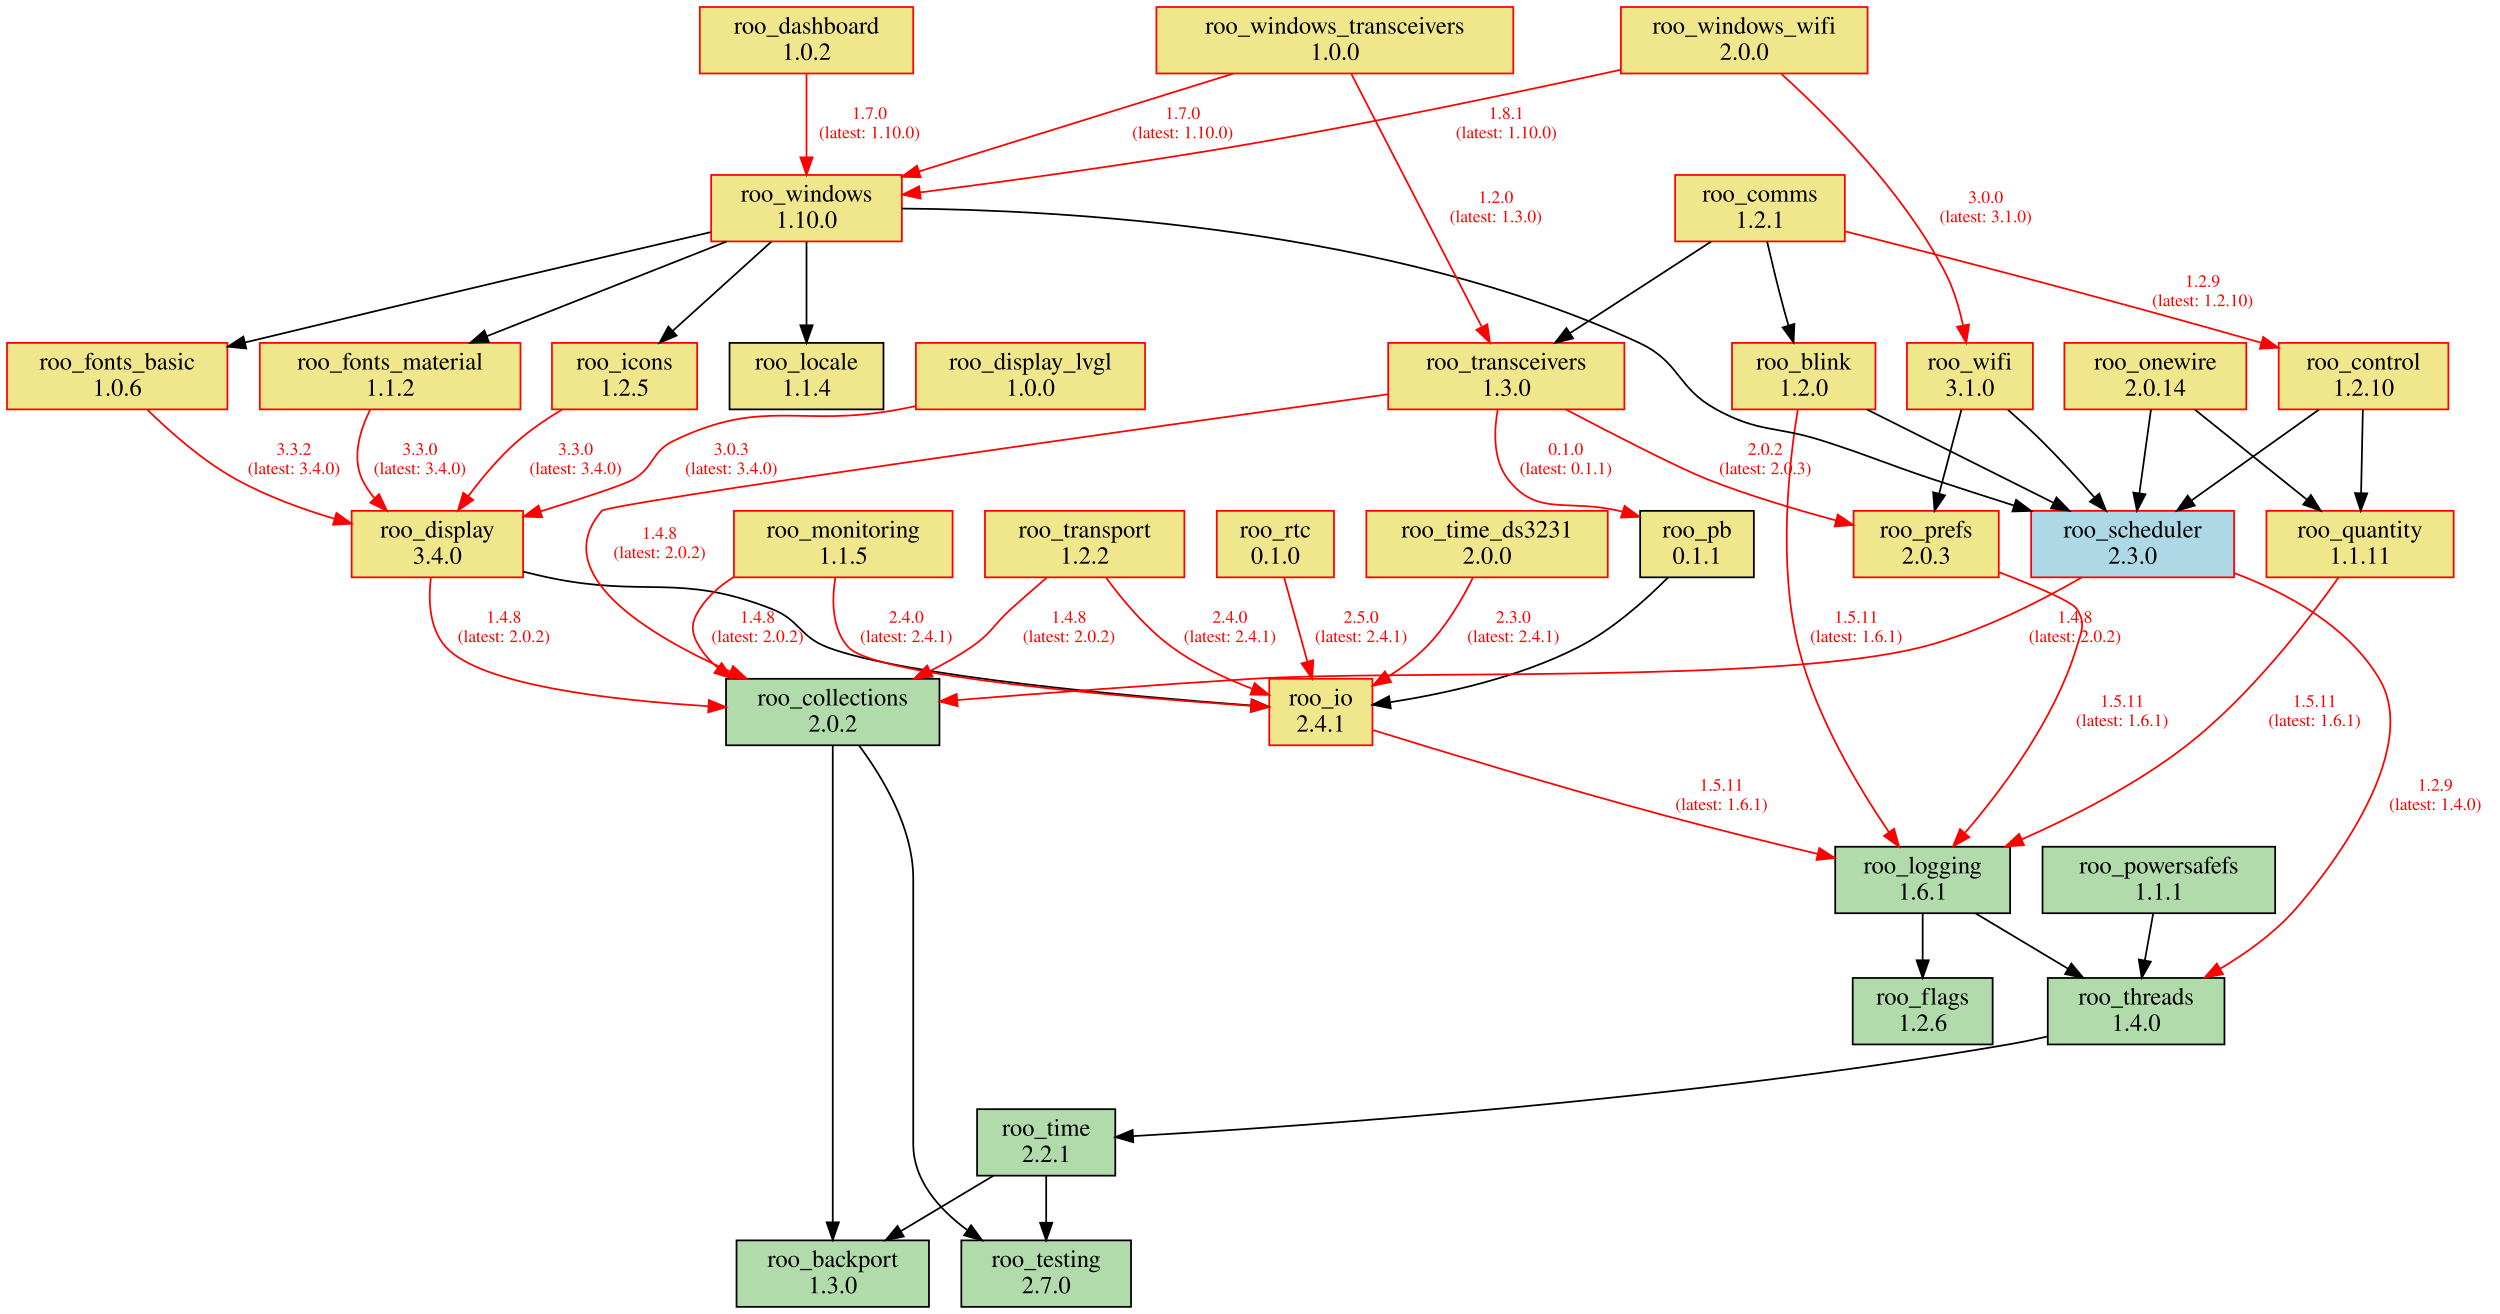
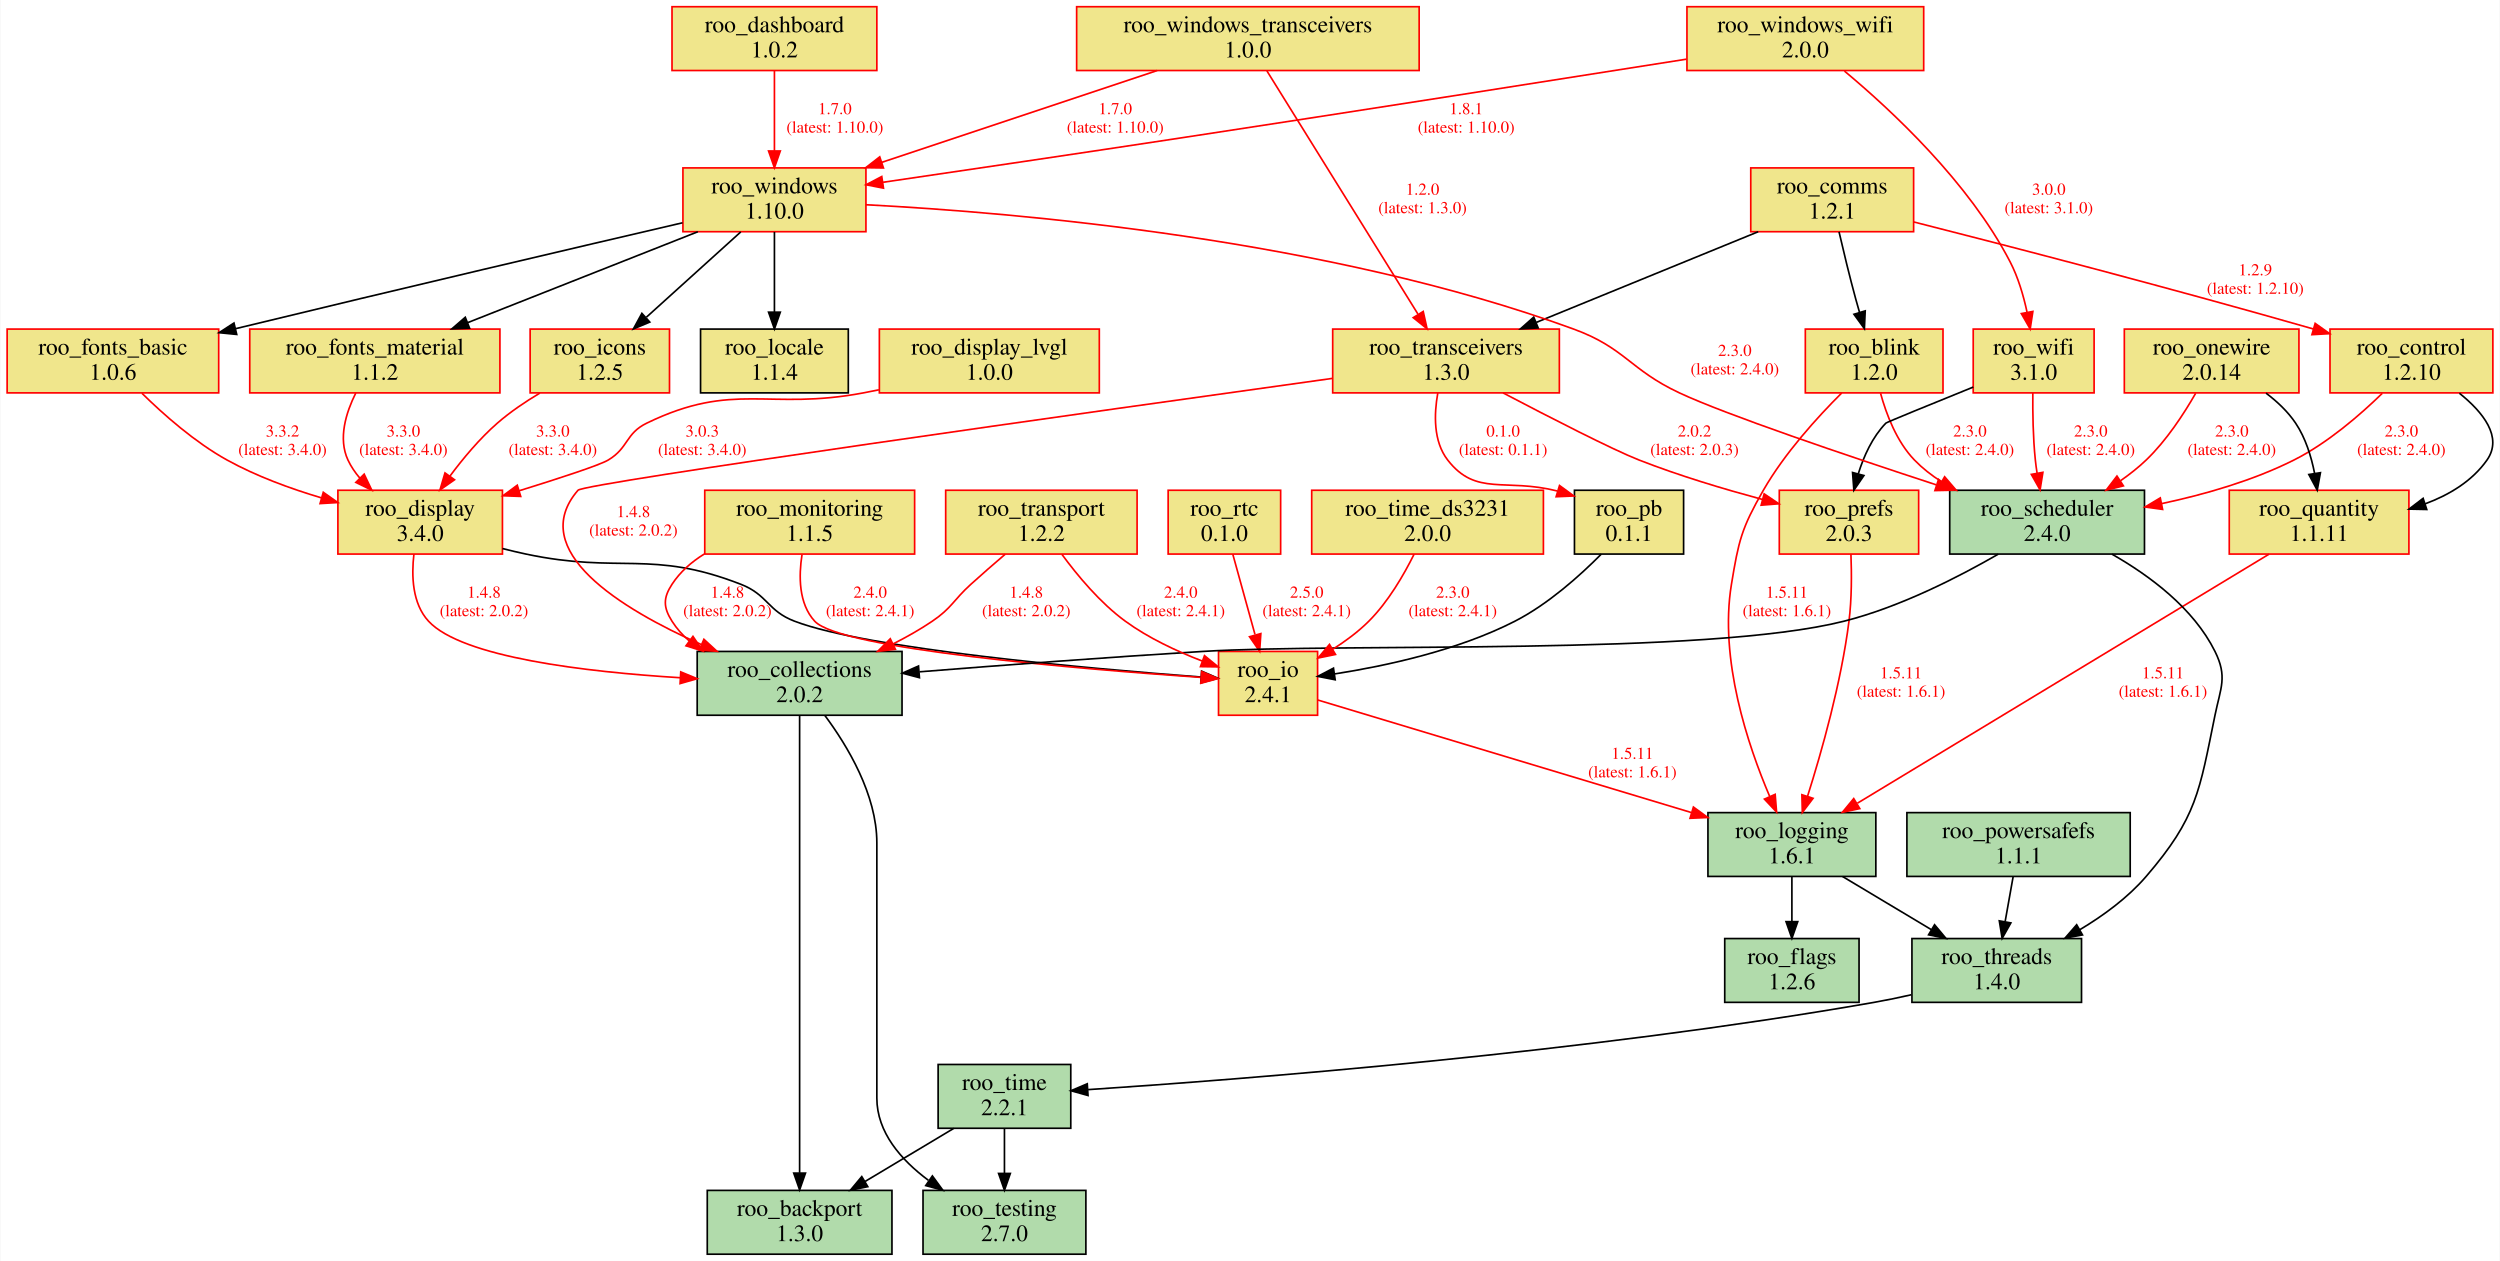
- <svg xmlns="http://www.w3.org/2000/svg" width="1429pt" height="751pt" viewBox="0.00 0.00 1429.00 751.00">
+ <svg xmlns="http://www.w3.org/2000/svg" width="1489pt" height="751pt" viewBox="0.00 0.00 1488.50 751.00">
  <g id="graph0" class="graph" transform="scale(1 1) rotate(0) translate(4 747)">
-     <polygon fill="white" stroke="transparent" points="-4,4 -4,-747 1425,-747 1425,4 -4,4" />
+     <polygon fill="white" stroke="transparent" points="-4,4 -4,-747 1484.5,-747 1484.5,4 -4,4" />
    <g id="node1" class="node">
      <polygon fill="#b1dbab" stroke="black" points="527,-38 417,-38 417,0 527,0 527,-38" />
      <text text-anchor="middle" x="472" y="-22.8" font-family="Times,serif" font-size="14.00">roo_backport</text>
      <text text-anchor="middle" x="472" y="-7.8" font-family="Times,serif" font-size="14.00">1.3.0</text>
    </g>
    <g id="node2" class="node">
-       <polygon fill="khaki" stroke="red" points="1068,-551 986,-551 986,-513 1068,-513 1068,-551" />
-       <text text-anchor="middle" x="1027" y="-535.8" font-family="Times,serif" font-size="14.00">roo_blink</text>
-       <text text-anchor="middle" x="1027" y="-520.8" font-family="Times,serif" font-size="14.00">1.2.0</text>
+       <polygon fill="khaki" stroke="red" points="1153,-551 1071,-551 1071,-513 1153,-513 1153,-551" />
+       <text text-anchor="middle" x="1112" y="-535.8" font-family="Times,serif" font-size="14.00">roo_blink</text>
+       <text text-anchor="middle" x="1112" y="-520.8" font-family="Times,serif" font-size="14.00">1.2.0</text>
    </g>
    <g id="node15" class="node">
-       <polygon fill="#b1dbab" stroke="black" points="1145,-263 1045,-263 1045,-225 1145,-225 1145,-263" />
-       <text text-anchor="middle" x="1095" y="-247.8" font-family="Times,serif" font-size="14.00">roo_logging</text>
-       <text text-anchor="middle" x="1095" y="-232.8" font-family="Times,serif" font-size="14.00">1.6.1</text>
+       <polygon fill="#b1dbab" stroke="black" points="1113,-263 1013,-263 1013,-225 1113,-225 1113,-263" />
+       <text text-anchor="middle" x="1063" y="-247.8" font-family="Times,serif" font-size="14.00">roo_logging</text>
+       <text text-anchor="middle" x="1063" y="-232.8" font-family="Times,serif" font-size="14.00">1.6.1</text>
    </g>
    <g id="edge1" class="edge">
-       <path fill="none" stroke="red" d="M1023.57,-512.63C1018.79,-483.4 1011.98,-424.71 1024,-377 1033.95,-337.5 1058.28,-296.95 1075.68,-271.4" />
-       <polygon fill="red" stroke="red" points="1078.68,-273.23 1081.51,-263.02 1072.93,-269.23 1078.68,-273.23" />
-       <text text-anchor="middle" x="1057" y="-391" font-family="Times,serif" font-size="10.00" fill="red">1.5.11</text>
-       <text text-anchor="middle" x="1057" y="-380" font-family="Times,serif" font-size="10.00" fill="red">(latest: 1.6.1)</text>
+       <path fill="none" stroke="red" d="M1092.65,-512.92C1078.11,-498.44 1058.61,-476.98 1046,-455 1032.92,-432.21 1031.28,-424.93 1027,-399 1019.62,-354.27 1036.74,-303.17 1049.82,-272.53" />
+       <polygon fill="red" stroke="red" points="1053.04,-273.89 1053.89,-263.33 1046.64,-271.06 1053.04,-273.89" />
+       <text text-anchor="middle" x="1060" y="-391" font-family="Times,serif" font-size="10.00" fill="red">1.5.11</text>
+       <text text-anchor="middle" x="1060" y="-380" font-family="Times,serif" font-size="10.00" fill="red">(latest: 1.6.1)</text>
    </g>
    <g id="node23" class="node">
-       <polygon fill="lightblue" stroke="red" points="1273,-455 1157,-455 1157,-417 1273,-417 1273,-455" />
+       <polygon fill="#b1dbab" stroke="black" points="1273,-455 1157,-455 1157,-417 1273,-417 1273,-455" />
      <text text-anchor="middle" x="1215" y="-439.8" font-family="Times,serif" font-size="14.00">roo_scheduler</text>
-       <text text-anchor="middle" x="1215" y="-424.8" font-family="Times,serif" font-size="14.00">2.3.0</text>
+       <text text-anchor="middle" x="1215" y="-424.8" font-family="Times,serif" font-size="14.00">2.4.0</text>
    </g>
    <g id="edge2" class="edge">
-       <path fill="none" stroke="black" d="M1063.25,-512.88C1093.55,-497.73 1136.92,-476.04 1169.54,-459.73" />
-       <polygon fill="black" stroke="black" points="1171.48,-462.67 1178.86,-455.07 1168.35,-456.41 1171.48,-462.67" />
+       <path fill="none" stroke="red" d="M1115.79,-512.83C1119.22,-500.29 1125.4,-483.98 1136,-473 1140.71,-468.12 1146.21,-463.84 1152.07,-460.11" />
+       <polygon fill="red" stroke="red" points="1153.97,-463.05 1160.87,-455.01 1150.46,-456.99 1153.97,-463.05" />
+       <text text-anchor="middle" x="1169" y="-487" font-family="Times,serif" font-size="10.00" fill="red">2.3.0</text>
+       <text text-anchor="middle" x="1169" y="-476" font-family="Times,serif" font-size="10.00" fill="red">(latest: 2.4.0)</text>
    </g>
    <g id="node3" class="node">
      <polygon fill="#b1dbab" stroke="black" points="533,-359 411,-359 411,-321 533,-321 533,-359" />
      <text text-anchor="middle" x="472" y="-343.8" font-family="Times,serif" font-size="14.00">roo_collections</text>
      <text text-anchor="middle" x="472" y="-328.8" font-family="Times,serif" font-size="14.00">2.0.2</text>
    </g>
    <g id="edge4" class="edge">
      <path fill="none" stroke="black" d="M472,-320.98C472,-302.06 472,-271.44 472,-245 472,-245 472,-245 472,-93 472,-78.3 472,-61.93 472,-48.43" />
      <polygon fill="black" stroke="black" points="475.5,-48.3 472,-38.3 468.5,-48.3 475.5,-48.3" />
    </g>
    <g id="node24" class="node">
      <polygon fill="#b1dbab" stroke="black" points="642.5,-38 545.5,-38 545.5,0 642.5,0 642.5,-38" />
      <text text-anchor="middle" x="594" y="-22.8" font-family="Times,serif" font-size="14.00">roo_testing</text>
      <text text-anchor="middle" x="594" y="-7.8" font-family="Times,serif" font-size="14.00">2.7.0</text>
    </g>
    <g id="edge3" class="edge">
      <path fill="none" stroke="black" d="M487.06,-320.84C500.48,-302.78 518,-273.71 518,-245 518,-245 518,-245 518,-93 518,-72.59 532.43,-56.11 548.72,-44" />
      <polygon fill="black" stroke="black" points="551.08,-46.63 557.34,-38.07 547.11,-40.86 551.08,-46.63" />
    </g>
    <g id="node4" class="node">
-       <polygon fill="khaki" stroke="red" points="1050.5,-647 953.5,-647 953.5,-609 1050.5,-609 1050.5,-647" />
-       <text text-anchor="middle" x="1002" y="-631.8" font-family="Times,serif" font-size="14.00">roo_comms</text>
-       <text text-anchor="middle" x="1002" y="-616.8" font-family="Times,serif" font-size="14.00">1.2.1</text>
+       <polygon fill="khaki" stroke="red" points="1135.5,-647 1038.5,-647 1038.5,-609 1135.5,-609 1135.5,-647" />
+       <text text-anchor="middle" x="1087" y="-631.8" font-family="Times,serif" font-size="14.00">roo_comms</text>
+       <text text-anchor="middle" x="1087" y="-616.8" font-family="Times,serif" font-size="14.00">1.2.1</text>
    </g>
    <g id="edge5" class="edge">
-       <path fill="none" stroke="black" d="M1006.08,-608.9C1008.73,-597.43 1012.37,-582.29 1016,-569 1016.72,-566.37 1017.49,-563.65 1018.29,-560.92" />
-       <polygon fill="black" stroke="black" points="1021.67,-561.84 1021.19,-551.25 1014.96,-559.82 1021.67,-561.84" />
+       <path fill="none" stroke="black" d="M1091.08,-608.9C1093.73,-597.43 1097.37,-582.29 1101,-569 1101.72,-566.37 1102.49,-563.65 1103.29,-560.92" />
+       <polygon fill="black" stroke="black" points="1106.67,-561.84 1106.19,-551.25 1099.96,-559.82 1106.67,-561.84" />
    </g>
    <g id="node5" class="node">
-       <polygon fill="khaki" stroke="red" points="1395.5,-551 1298.5,-551 1298.5,-513 1395.5,-513 1395.5,-551" />
-       <text text-anchor="middle" x="1347" y="-535.8" font-family="Times,serif" font-size="14.00">roo_control</text>
-       <text text-anchor="middle" x="1347" y="-520.8" font-family="Times,serif" font-size="14.00">1.2.10</text>
+       <polygon fill="khaki" stroke="red" points="1480.5,-551 1383.5,-551 1383.5,-513 1480.5,-513 1480.5,-551" />
+       <text text-anchor="middle" x="1432" y="-535.8" font-family="Times,serif" font-size="14.00">roo_control</text>
+       <text text-anchor="middle" x="1432" y="-520.8" font-family="Times,serif" font-size="14.00">1.2.10</text>
    </g>
    <g id="edge6" class="edge">
-       <path fill="none" stroke="red" d="M1050.67,-614.78C1105.88,-600.76 1198.83,-576.72 1288.52,-551.08" />
-       <polygon fill="red" stroke="red" points="1289.66,-554.4 1298.31,-548.27 1287.73,-547.67 1289.66,-554.4" />
-       <text text-anchor="middle" x="1255" y="-583" font-family="Times,serif" font-size="10.00" fill="red">1.2.9</text>
-       <text text-anchor="middle" x="1255" y="-572" font-family="Times,serif" font-size="10.00" fill="red">(latest: 1.2.10)</text>
+       <path fill="none" stroke="red" d="M1135.67,-614.78C1190.88,-600.76 1283.83,-576.72 1373.52,-551.08" />
+       <polygon fill="red" stroke="red" points="1374.66,-554.4 1383.31,-548.27 1372.73,-547.67 1374.66,-554.4" />
+       <text text-anchor="middle" x="1339" y="-583" font-family="Times,serif" font-size="10.00" fill="red">1.2.9</text>
+       <text text-anchor="middle" x="1339" y="-572" font-family="Times,serif" font-size="10.00" fill="red">(latest: 1.2.10)</text>
    </g>
    <g id="node28" class="node">
      <polygon fill="khaki" stroke="red" points="924.5,-551 789.5,-551 789.5,-513 924.5,-513 924.5,-551" />
      <text text-anchor="middle" x="857" y="-535.8" font-family="Times,serif" font-size="14.00">roo_transceivers</text>
      <text text-anchor="middle" x="857" y="-520.8" font-family="Times,serif" font-size="14.00">1.3.0</text>
    </g>
    <g id="edge7" class="edge">
-       <path fill="none" stroke="black" d="M974.04,-608.88C951.07,-593.99 918.37,-572.78 893.37,-556.57" />
-       <polygon fill="black" stroke="black" points="895.17,-553.57 884.87,-551.07 891.36,-559.45 895.17,-553.57" />
+       <path fill="none" stroke="black" d="M1042.93,-608.99C1005.25,-593.59 950.91,-571.38 910.7,-554.95" />
+       <polygon fill="black" stroke="black" points="911.9,-551.66 901.32,-551.11 909.25,-558.14 911.9,-551.66" />
    </g>
    <g id="node21" class="node">
-       <polygon fill="khaki" stroke="red" points="1398.5,-455 1291.5,-455 1291.5,-417 1398.5,-417 1398.5,-455" />
-       <text text-anchor="middle" x="1345" y="-439.8" font-family="Times,serif" font-size="14.00">roo_quantity</text>
-       <text text-anchor="middle" x="1345" y="-424.8" font-family="Times,serif" font-size="14.00">1.1.11</text>
+       <polygon fill="khaki" stroke="red" points="1430.5,-455 1323.5,-455 1323.5,-417 1430.5,-417 1430.5,-455" />
+       <text text-anchor="middle" x="1377" y="-439.8" font-family="Times,serif" font-size="14.00">roo_quantity</text>
+       <text text-anchor="middle" x="1377" y="-424.8" font-family="Times,serif" font-size="14.00">1.1.11</text>
    </g>
    <g id="edge8" class="edge">
-       <path fill="none" stroke="black" d="M1346.61,-512.88C1346.33,-499.35 1345.93,-480.62 1345.6,-465.15" />
-       <polygon fill="black" stroke="black" points="1349.1,-464.99 1345.38,-455.07 1342.1,-465.14 1349.1,-464.99" />
+       <path fill="none" stroke="black" d="M1460.58,-512.79C1474.59,-501.53 1486.6,-486.66 1477,-473 1468.17,-460.43 1454.5,-452.23 1440.08,-446.88" />
+       <polygon fill="black" stroke="black" points="1441.13,-443.55 1430.54,-443.77 1438.96,-450.2 1441.13,-443.55" />
    </g>
    <g id="edge9" class="edge">
-       <path fill="none" stroke="black" d="M1321.55,-512.88C1300.82,-498.12 1271.39,-477.15 1248.7,-461" />
-       <polygon fill="black" stroke="black" points="1250.55,-458.02 1240.37,-455.07 1246.49,-463.72 1250.55,-458.02" />
+       <path fill="none" stroke="red" d="M1414.63,-512.73C1401.37,-499.81 1382.02,-483.07 1362,-473 1337.65,-460.75 1308.9,-452.52 1283.31,-447.06" />
+       <polygon fill="red" stroke="red" points="1283.8,-443.59 1273.31,-445.03 1282.41,-450.45 1283.8,-443.59" />
+       <text text-anchor="middle" x="1426" y="-487" font-family="Times,serif" font-size="10.00" fill="red">2.3.0</text>
+       <text text-anchor="middle" x="1426" y="-476" font-family="Times,serif" font-size="10.00" fill="red">(latest: 2.4.0)</text>
    </g>
    <g id="node6" class="node">
      <polygon fill="khaki" stroke="red" points="518,-743 396,-743 396,-705 518,-705 518,-743" />
      <text text-anchor="middle" x="457" y="-727.8" font-family="Times,serif" font-size="14.00">roo_dashboard</text>
      <text text-anchor="middle" x="457" y="-712.8" font-family="Times,serif" font-size="14.00">1.0.2</text>
    </g>
    <g id="node31" class="node">
      <polygon fill="khaki" stroke="red" points="511.5,-647 402.5,-647 402.5,-609 511.5,-609 511.5,-647" />
      <text text-anchor="middle" x="457" y="-631.8" font-family="Times,serif" font-size="14.00">roo_windows</text>
      <text text-anchor="middle" x="457" y="-616.8" font-family="Times,serif" font-size="14.00">1.10.0</text>
    </g>
    <g id="edge10" class="edge">
      <path fill="none" stroke="red" d="M457,-704.88C457,-691.35 457,-672.62 457,-657.15" />
      <polygon fill="red" stroke="red" points="460.5,-657.07 457,-647.07 453.5,-657.07 460.5,-657.07" />
      <text text-anchor="middle" x="493" y="-679" font-family="Times,serif" font-size="10.00" fill="red">1.7.0</text>
      <text text-anchor="middle" x="493" y="-668" font-family="Times,serif" font-size="10.00" fill="red">(latest: 1.10.0)</text>
    </g>
    <g id="node7" class="node">
      <polygon fill="khaki" stroke="red" points="295,-455 197,-455 197,-417 295,-417 295,-455" />
      <text text-anchor="middle" x="246" y="-439.8" font-family="Times,serif" font-size="14.00">roo_display</text>
      <text text-anchor="middle" x="246" y="-424.8" font-family="Times,serif" font-size="14.00">3.4.0</text>
    </g>
    <g id="edge11" class="edge">
      <path fill="none" stroke="red" d="M242.29,-417C240.77,-404.22 241.24,-387.52 251,-377 270.95,-355.49 344.2,-346.83 400.96,-343.34" />
      <polygon fill="red" stroke="red" points="401.21,-346.83 410.99,-342.77 400.81,-339.85 401.21,-346.83" />
      <text text-anchor="middle" x="284" y="-391" font-family="Times,serif" font-size="10.00" fill="red">1.4.8</text>
      <text text-anchor="middle" x="284" y="-380" font-family="Times,serif" font-size="10.00" fill="red">(latest: 2.0.2)</text>
    </g>
    <g id="node13" class="node">
      <polygon fill="khaki" stroke="red" points="780.5,-359 721.5,-359 721.5,-321 780.5,-321 780.5,-359" />
      <text text-anchor="middle" x="751" y="-343.8" font-family="Times,serif" font-size="14.00">roo_io</text>
      <text text-anchor="middle" x="751" y="-328.8" font-family="Times,serif" font-size="14.00">2.4.1</text>
    </g>
    <g id="edge12" class="edge">
      <path fill="none" stroke="black" d="M295.02,-420.28C299.72,-419.09 304.44,-417.97 309,-417 365.2,-405.08 383.46,-419.83 437,-399 453.08,-392.74 452.88,-383.15 469,-377 512.33,-360.46 644.03,-348.8 711,-343.77" />
      <polygon fill="black" stroke="black" points="711.45,-347.25 721.16,-343.02 710.93,-340.27 711.45,-347.25" />
    </g>
    <g id="node8" class="node">
      <polygon fill="khaki" stroke="red" points="650.5,-551 519.5,-551 519.5,-513 650.5,-513 650.5,-551" />
      <text text-anchor="middle" x="585" y="-535.8" font-family="Times,serif" font-size="14.00">roo_display_lvgl</text>
      <text text-anchor="middle" x="585" y="-520.8" font-family="Times,serif" font-size="14.00">1.0.0</text>
    </g>
    <g id="edge13" class="edge">
      <path fill="none" stroke="red" d="M519.23,-514.83C516.11,-514.19 513.03,-513.57 510,-513 453.12,-502.23 433.1,-520.23 381,-495 368.27,-488.84 370.15,-480.24 358,-473 352.89,-469.96 329.22,-462.22 304.95,-454.7" />
      <polygon fill="red" stroke="red" points="305.89,-451.33 295.3,-451.73 303.83,-458.02 305.89,-451.33" />
      <text text-anchor="middle" x="414" y="-487" font-family="Times,serif" font-size="10.00" fill="red">3.0.3</text>
      <text text-anchor="middle" x="414" y="-476" font-family="Times,serif" font-size="10.00" fill="red">(latest: 3.4.0)</text>
    </g>
    <g id="node9" class="node">
-       <polygon fill="#b1dbab" stroke="black" points="1135,-188 1055,-188 1055,-150 1135,-150 1135,-188" />
-       <text text-anchor="middle" x="1095" y="-172.8" font-family="Times,serif" font-size="14.00">roo_flags</text>
-       <text text-anchor="middle" x="1095" y="-157.8" font-family="Times,serif" font-size="14.00">1.2.6</text>
+       <polygon fill="#b1dbab" stroke="black" points="1103,-188 1023,-188 1023,-150 1103,-150 1103,-188" />
+       <text text-anchor="middle" x="1063" y="-172.8" font-family="Times,serif" font-size="14.00">roo_flags</text>
+       <text text-anchor="middle" x="1063" y="-157.8" font-family="Times,serif" font-size="14.00">1.2.6</text>
    </g>
    <g id="node10" class="node">
      <polygon fill="khaki" stroke="red" points="126,-551 0,-551 0,-513 126,-513 126,-551" />
      <text text-anchor="middle" x="63" y="-535.8" font-family="Times,serif" font-size="14.00">roo_fonts_basic</text>
      <text text-anchor="middle" x="63" y="-520.8" font-family="Times,serif" font-size="14.00">1.0.6</text>
    </g>
    <g id="edge14" class="edge">
      <path fill="none" stroke="red" d="M80.25,-512.81C93.17,-500.1 111.85,-483.58 131,-473 148.31,-463.44 168.51,-456.03 187.11,-450.49" />
      <polygon fill="red" stroke="red" points="188.3,-453.79 196.96,-447.68 186.38,-447.06 188.3,-453.79" />
      <text text-anchor="middle" x="164" y="-487" font-family="Times,serif" font-size="10.00" fill="red">3.3.2</text>
      <text text-anchor="middle" x="164" y="-476" font-family="Times,serif" font-size="10.00" fill="red">(latest: 3.4.0)</text>
    </g>
    <g id="node11" class="node">
      <polygon fill="khaki" stroke="red" points="293.5,-551 144.5,-551 144.5,-513 293.5,-513 293.5,-551" />
      <text text-anchor="middle" x="219" y="-535.8" font-family="Times,serif" font-size="14.00">roo_fonts_material</text>
      <text text-anchor="middle" x="219" y="-520.8" font-family="Times,serif" font-size="14.00">1.1.2</text>
    </g>
    <g id="edge15" class="edge">
      <path fill="none" stroke="red" d="M207.66,-512.94C201.81,-501.21 197.03,-485.78 203,-473 204.81,-469.13 207.26,-465.53 210.08,-462.22" />
      <polygon fill="red" stroke="red" points="212.65,-464.6 217.2,-455.03 207.68,-459.67 212.65,-464.6" />
      <text text-anchor="middle" x="236" y="-487" font-family="Times,serif" font-size="10.00" fill="red">3.3.0</text>
      <text text-anchor="middle" x="236" y="-476" font-family="Times,serif" font-size="10.00" fill="red">(latest: 3.4.0)</text>
    </g>
    <g id="node12" class="node">
      <polygon fill="khaki" stroke="red" points="394.5,-551 311.5,-551 311.5,-513 394.5,-513 394.5,-551" />
      <text text-anchor="middle" x="353" y="-535.8" font-family="Times,serif" font-size="14.00">roo_icons</text>
      <text text-anchor="middle" x="353" y="-520.8" font-family="Times,serif" font-size="14.00">1.2.5</text>
    </g>
    <g id="edge16" class="edge">
      <path fill="none" stroke="red" d="M317.3,-512.89C308.59,-507.7 299.6,-501.62 292,-495 281.45,-485.81 271.55,-473.94 263.66,-463.34" />
      <polygon fill="red" stroke="red" points="266.47,-461.25 257.79,-455.18 260.79,-465.34 266.47,-461.25" />
      <text text-anchor="middle" x="325" y="-487" font-family="Times,serif" font-size="10.00" fill="red">3.3.0</text>
      <text text-anchor="middle" x="325" y="-476" font-family="Times,serif" font-size="10.00" fill="red">(latest: 3.4.0)</text>
    </g>
    <g id="edge17" class="edge">
-       <path fill="none" stroke="red" d="M780.76,-329.7C819.05,-317.84 887.72,-296.97 947,-281 975.75,-273.25 1007.85,-265.36 1034.78,-258.94" />
-       <polygon fill="red" stroke="red" points="1035.91,-262.27 1044.83,-256.56 1034.3,-255.46 1035.91,-262.27" />
-       <text text-anchor="middle" x="980" y="-295" font-family="Times,serif" font-size="10.00" fill="red">1.5.11</text>
-       <text text-anchor="middle" x="980" y="-284" font-family="Times,serif" font-size="10.00" fill="red">(latest: 1.6.1)</text>
+       <path fill="none" stroke="red" d="M780.63,-330.07C831.49,-314.75 936.33,-283.16 1002.97,-263.09" />
+       <polygon fill="red" stroke="red" points="1004.35,-266.33 1012.92,-260.09 1002.33,-259.62 1004.35,-266.33" />
+       <text text-anchor="middle" x="968" y="-295" font-family="Times,serif" font-size="10.00" fill="red">1.5.11</text>
+       <text text-anchor="middle" x="968" y="-284" font-family="Times,serif" font-size="10.00" fill="red">(latest: 1.6.1)</text>
    </g>
    <g id="node14" class="node">
      <polygon fill="khaki" stroke="black" points="501,-551 413,-551 413,-513 501,-513 501,-551" />
      <text text-anchor="middle" x="457" y="-535.8" font-family="Times,serif" font-size="14.00">roo_locale</text>
      <text text-anchor="middle" x="457" y="-520.8" font-family="Times,serif" font-size="14.00">1.1.4</text>
    </g>
    <g id="edge18" class="edge">
-       <path fill="none" stroke="black" d="M1095,-224.96C1095,-216.88 1095,-207.18 1095,-198.18" />
-       <polygon fill="black" stroke="black" points="1098.5,-198.09 1095,-188.09 1091.5,-198.09 1098.5,-198.09" />
+       <path fill="none" stroke="black" d="M1063,-224.96C1063,-216.88 1063,-207.18 1063,-198.18" />
+       <polygon fill="black" stroke="black" points="1066.5,-198.09 1063,-188.09 1059.5,-198.09 1066.5,-198.09" />
    </g>
    <g id="node25" class="node">
-       <polygon fill="#b1dbab" stroke="black" points="1267.5,-188 1166.5,-188 1166.5,-150 1267.5,-150 1267.5,-188" />
-       <text text-anchor="middle" x="1217" y="-172.8" font-family="Times,serif" font-size="14.00">roo_threads</text>
-       <text text-anchor="middle" x="1217" y="-157.8" font-family="Times,serif" font-size="14.00">1.4.0</text>
+       <polygon fill="#b1dbab" stroke="black" points="1235.5,-188 1134.5,-188 1134.5,-150 1235.5,-150 1235.5,-188" />
+       <text text-anchor="middle" x="1185" y="-172.8" font-family="Times,serif" font-size="14.00">roo_threads</text>
+       <text text-anchor="middle" x="1185" y="-157.8" font-family="Times,serif" font-size="14.00">1.4.0</text>
    </g>
    <g id="edge19" class="edge">
-       <path fill="none" stroke="black" d="M1125.16,-224.96C1141.14,-215.39 1160.96,-203.53 1178.09,-193.28" />
-       <polygon fill="black" stroke="black" points="1179.98,-196.23 1186.77,-188.09 1176.39,-190.22 1179.98,-196.23" />
+       <path fill="none" stroke="black" d="M1093.16,-224.96C1109.14,-215.39 1128.96,-203.53 1146.09,-193.28" />
+       <polygon fill="black" stroke="black" points="1147.98,-196.23 1154.77,-188.09 1144.39,-190.22 1147.98,-196.23" />
    </g>
    <g id="node16" class="node">
      <polygon fill="khaki" stroke="red" points="540.5,-455 415.5,-455 415.5,-417 540.5,-417 540.5,-455" />
      <text text-anchor="middle" x="478" y="-439.8" font-family="Times,serif" font-size="14.00">roo_monitoring</text>
      <text text-anchor="middle" x="478" y="-424.8" font-family="Times,serif" font-size="14.00">1.1.5</text>
    </g>
    <g id="edge20" class="edge">
      <path fill="none" stroke="red" d="M415.17,-417.01C407.6,-412.32 400.85,-406.42 396,-399 390.65,-390.81 390.77,-385.26 396,-377 398.81,-372.56 402.32,-368.66 406.3,-365.24" />
      <polygon fill="red" stroke="red" points="408.48,-367.98 414.43,-359.21 404.31,-362.35 408.48,-367.98" />
      <text text-anchor="middle" x="429" y="-391" font-family="Times,serif" font-size="10.00" fill="red">1.4.8</text>
      <text text-anchor="middle" x="429" y="-380" font-family="Times,serif" font-size="10.00" fill="red">(latest: 2.0.2)</text>
    </g>
    <g id="edge21" class="edge">
      <path fill="none" stroke="red" d="M473.44,-416.73C471.43,-403.98 471.36,-387.45 481,-377 496.32,-360.38 639.35,-348.51 710.79,-343.56" />
      <polygon fill="red" stroke="red" points="711.46,-347.02 721.2,-342.85 710.98,-340.04 711.46,-347.02" />
      <text text-anchor="middle" x="514" y="-391" font-family="Times,serif" font-size="10.00" fill="red">2.4.0</text>
      <text text-anchor="middle" x="514" y="-380" font-family="Times,serif" font-size="10.00" fill="red">(latest: 2.4.1)</text>
    </g>
    <g id="node17" class="node">
-       <polygon fill="khaki" stroke="red" points="1280,-551 1176,-551 1176,-513 1280,-513 1280,-551" />
-       <text text-anchor="middle" x="1228" y="-535.8" font-family="Times,serif" font-size="14.00">roo_onewire</text>
-       <text text-anchor="middle" x="1228" y="-520.8" font-family="Times,serif" font-size="14.00">2.0.14</text>
+       <polygon fill="khaki" stroke="red" points="1365,-551 1261,-551 1261,-513 1365,-513 1365,-551" />
+       <text text-anchor="middle" x="1313" y="-535.8" font-family="Times,serif" font-size="14.00">roo_onewire</text>
+       <text text-anchor="middle" x="1313" y="-520.8" font-family="Times,serif" font-size="14.00">2.0.14</text>
    </g>
    <g id="edge23" class="edge">
-       <path fill="none" stroke="black" d="M1250.56,-512.88C1268.77,-498.25 1294.56,-477.52 1314.59,-461.43" />
-       <polygon fill="black" stroke="black" points="1316.91,-464.06 1322.51,-455.07 1312.52,-458.6 1316.91,-464.06" />
+       <path fill="none" stroke="black" d="M1345.41,-512.84C1352.05,-507.82 1358.41,-501.84 1363,-495 1368.92,-486.19 1372.34,-475.15 1374.32,-465.07" />
+       <polygon fill="black" stroke="black" points="1377.8,-465.47 1375.9,-455.05 1370.89,-464.38 1377.8,-465.47" />
    </g>
    <g id="edge22" class="edge">
-       <path fill="none" stroke="black" d="M1225.49,-512.88C1223.62,-499.35 1221.03,-480.62 1218.89,-465.15" />
-       <polygon fill="black" stroke="black" points="1222.34,-464.49 1217.5,-455.07 1215.4,-465.45 1222.34,-464.49" />
+       <path fill="none" stroke="red" d="M1303.49,-512.77C1296.49,-500.53 1286.1,-484.58 1274,-473 1269.39,-468.59 1264.15,-464.46 1258.74,-460.68" />
+       <polygon fill="red" stroke="red" points="1260.45,-457.62 1250.17,-455.05 1256.61,-463.47 1260.45,-457.62" />
+       <text text-anchor="middle" x="1325" y="-487" font-family="Times,serif" font-size="10.00" fill="red">2.3.0</text>
+       <text text-anchor="middle" x="1325" y="-476" font-family="Times,serif" font-size="10.00" fill="red">(latest: 2.4.0)</text>
    </g>
    <g id="node18" class="node">
      <polygon fill="khaki" stroke="black" points="998.5,-455 933.5,-455 933.5,-417 998.5,-417 998.5,-455" />
      <text text-anchor="middle" x="966" y="-439.8" font-family="Times,serif" font-size="14.00">roo_pb</text>
      <text text-anchor="middle" x="966" y="-424.8" font-family="Times,serif" font-size="14.00">0.1.1</text>
    </g>
    <g id="edge24" class="edge">
      <path fill="none" stroke="black" d="M949.49,-416.98C936.65,-404.02 917.75,-387.11 898,-377 864.11,-359.65 821.48,-350.41 790.87,-345.65" />
      <polygon fill="black" stroke="black" points="790.98,-342.13 780.58,-344.15 789.97,-349.06 790.98,-342.13" />
    </g>
    <g id="node19" class="node">
-       <polygon fill="#b1dbab" stroke="black" points="1296.5,-263 1163.5,-263 1163.5,-225 1296.5,-225 1296.5,-263" />
-       <text text-anchor="middle" x="1230" y="-247.8" font-family="Times,serif" font-size="14.00">roo_powersafefs</text>
-       <text text-anchor="middle" x="1230" y="-232.8" font-family="Times,serif" font-size="14.00">1.1.1</text>
+       <polygon fill="#b1dbab" stroke="black" points="1264.5,-263 1131.5,-263 1131.5,-225 1264.5,-225 1264.5,-263" />
+       <text text-anchor="middle" x="1198" y="-247.8" font-family="Times,serif" font-size="14.00">roo_powersafefs</text>
+       <text text-anchor="middle" x="1198" y="-232.8" font-family="Times,serif" font-size="14.00">1.1.1</text>
    </g>
    <g id="edge25" class="edge">
-       <path fill="none" stroke="black" d="M1226.79,-224.96C1225.35,-216.88 1223.62,-207.18 1222.02,-198.18" />
-       <polygon fill="black" stroke="black" points="1225.42,-197.32 1220.22,-188.09 1218.53,-198.55 1225.42,-197.32" />
+       <path fill="none" stroke="black" d="M1194.79,-224.96C1193.35,-216.88 1191.62,-207.18 1190.02,-198.18" />
+       <polygon fill="black" stroke="black" points="1193.42,-197.32 1188.22,-188.09 1186.53,-198.55 1193.42,-197.32" />
    </g>
    <g id="node20" class="node">
      <polygon fill="khaki" stroke="red" points="1138.5,-455 1055.5,-455 1055.5,-417 1138.5,-417 1138.5,-455" />
      <text text-anchor="middle" x="1097" y="-439.8" font-family="Times,serif" font-size="14.00">roo_prefs</text>
      <text text-anchor="middle" x="1097" y="-424.8" font-family="Times,serif" font-size="14.00">2.0.3</text>
    </g>
    <g id="edge26" class="edge">
-       <path fill="none" stroke="red" d="M1138.82,-419.86C1159.3,-412.03 1180.18,-403.24 1183,-399 1188.42,-390.86 1185.83,-386.36 1183,-377 1170.54,-335.85 1140.55,-295.8 1119.05,-270.81" />
-       <polygon fill="red" stroke="red" points="1121.63,-268.45 1112.4,-263.25 1116.37,-273.07 1121.63,-268.45" />
-       <text text-anchor="middle" x="1209" y="-343" font-family="Times,serif" font-size="10.00" fill="red">1.5.11</text>
-       <text text-anchor="middle" x="1209" y="-332" font-family="Times,serif" font-size="10.00" fill="red">(latest: 1.6.1)</text>
+       <path fill="none" stroke="red" d="M1098.17,-416.9C1098.62,-405.42 1098.68,-390.29 1097,-377 1092.35,-340.32 1080.71,-299.24 1072.34,-272.79" />
+       <polygon fill="red" stroke="red" points="1075.61,-271.52 1069.21,-263.08 1068.95,-273.67 1075.61,-271.52" />
+       <text text-anchor="middle" x="1128" y="-343" font-family="Times,serif" font-size="10.00" fill="red">1.5.11</text>
+       <text text-anchor="middle" x="1128" y="-332" font-family="Times,serif" font-size="10.00" fill="red">(latest: 1.6.1)</text>
    </g>
    <g id="edge27" class="edge">
-       <path fill="none" stroke="red" d="M1332.71,-416.86C1315.55,-392.58 1282.42,-349.32 1246,-321 1217.47,-298.81 1181.43,-280.38 1151.72,-267.23" />
-       <polygon fill="red" stroke="red" points="1152.89,-263.91 1142.32,-263.14 1150.1,-270.34 1152.89,-263.91" />
-       <text text-anchor="middle" x="1319" y="-343" font-family="Times,serif" font-size="10.00" fill="red">1.5.11</text>
-       <text text-anchor="middle" x="1319" y="-332" font-family="Times,serif" font-size="10.00" fill="red">(latest: 1.6.1)</text>
+       <path fill="none" stroke="red" d="M1347.18,-416.95C1290.13,-382.43 1165.57,-307.06 1102,-268.6" />
+       <polygon fill="red" stroke="red" points="1103.45,-265.39 1093.08,-263.2 1099.83,-271.38 1103.45,-265.39" />
+       <text text-anchor="middle" x="1284" y="-343" font-family="Times,serif" font-size="10.00" fill="red">1.5.11</text>
+       <text text-anchor="middle" x="1284" y="-332" font-family="Times,serif" font-size="10.00" fill="red">(latest: 1.6.1)</text>
    </g>
    <g id="node22" class="node">
      <polygon fill="khaki" stroke="red" points="758.5,-455 691.5,-455 691.5,-417 758.5,-417 758.5,-455" />
      <text text-anchor="middle" x="725" y="-439.8" font-family="Times,serif" font-size="14.00">roo_rtc</text>
      <text text-anchor="middle" x="725" y="-424.8" font-family="Times,serif" font-size="14.00">0.1.0</text>
    </g>
    <g id="edge28" class="edge">
      <path fill="none" stroke="red" d="M730.01,-416.88C733.75,-403.35 738.94,-384.62 743.21,-369.15" />
      <polygon fill="red" stroke="red" points="746.71,-369.64 746,-359.07 739.96,-367.77 746.71,-369.64" />
      <text text-anchor="middle" x="774" y="-391" font-family="Times,serif" font-size="10.00" fill="red">2.5.0</text>
      <text text-anchor="middle" x="774" y="-380" font-family="Times,serif" font-size="10.00" fill="red">(latest: 2.4.1)</text>
    </g>
    <g id="edge29" class="edge">
-       <path fill="none" stroke="red" d="M1185.93,-416.96C1162.17,-403.25 1127.2,-385.37 1094,-377 1011.6,-356.22 796.83,-364.18 712,-359 655.27,-355.54 591.07,-350.67 543.36,-346.87" />
-       <polygon fill="red" stroke="red" points="543.37,-343.36 533.13,-346.06 542.82,-350.34 543.37,-343.36" />
-       <text text-anchor="middle" x="1182" y="-391" font-family="Times,serif" font-size="10.00" fill="red">1.4.8</text>
-       <text text-anchor="middle" x="1182" y="-380" font-family="Times,serif" font-size="10.00" fill="red">(latest: 2.0.2)</text>
+       <path fill="none" stroke="black" d="M1185.93,-416.96C1162.17,-403.25 1127.2,-385.37 1094,-377 1011.6,-356.22 796.83,-364.18 712,-359 655.27,-355.54 591.07,-350.67 543.36,-346.87" />
+       <polygon fill="black" stroke="black" points="543.37,-343.36 533.13,-346.06 542.82,-350.34 543.37,-343.36" />
    </g>
    <g id="edge30" class="edge">
-       <path fill="none" stroke="red" d="M1273.26,-419.38C1303.6,-407.97 1338.04,-389.09 1356,-359 1383.88,-312.29 1310.96,-230.33 1306,-225 1294.43,-212.55 1279.43,-201.85 1265.05,-193.29" />
-       <polygon fill="red" stroke="red" points="1266.63,-190.16 1256.21,-188.24 1263.15,-196.24 1266.63,-190.16" />
-       <text text-anchor="middle" x="1388" y="-295" font-family="Times,serif" font-size="10.00" fill="red">1.2.9</text>
-       <text text-anchor="middle" x="1388" y="-284" font-family="Times,serif" font-size="10.00" fill="red">(latest: 1.4.0)</text>
+       <path fill="none" stroke="black" d="M1253.65,-416.93C1276.02,-404.19 1302.21,-384.79 1315,-359 1322.5,-343.87 1318.39,-337.55 1315,-321 1305.7,-275.55 1304.26,-260.17 1274,-225 1263.11,-212.34 1248.57,-201.68 1234.4,-193.22" />
+       <polygon fill="black" stroke="black" points="1236.08,-190.15 1225.66,-188.24 1232.61,-196.23 1236.08,-190.15" />
    </g>
    <g id="node26" class="node">
      <polygon fill="#b1dbab" stroke="black" points="633.5,-113 554.5,-113 554.5,-75 633.5,-75 633.5,-113" />
      <text text-anchor="middle" x="594" y="-97.8" font-family="Times,serif" font-size="14.00">roo_time</text>
      <text text-anchor="middle" x="594" y="-82.8" font-family="Times,serif" font-size="14.00">2.2.1</text>
    </g>
    <g id="edge31" class="edge">
-       <path fill="none" stroke="black" d="M1166.14,-154.48C1158.75,-152.8 1151.2,-151.24 1144,-150 961.06,-118.46 740.53,-103.18 643.69,-97.6" />
-       <polygon fill="black" stroke="black" points="643.79,-94.1 633.61,-97.03 643.39,-101.09 643.79,-94.1" />
+       <path fill="none" stroke="black" d="M1134.13,-154.52C1126.74,-152.84 1119.2,-151.26 1112,-150 941.53,-120.08 736.45,-104.16 643.78,-98.02" />
+       <polygon fill="black" stroke="black" points="643.78,-94.52 633.57,-97.36 643.32,-101.5 643.78,-94.52" />
    </g>
    <g id="edge33" class="edge">
      <path fill="none" stroke="black" d="M563.84,-74.96C547.86,-65.39 528.04,-53.53 510.91,-43.28" />
      <polygon fill="black" stroke="black" points="512.61,-40.22 502.23,-38.09 509.02,-46.23 512.61,-40.22" />
    </g>
    <g id="edge32" class="edge">
      <path fill="none" stroke="black" d="M594,-74.96C594,-66.88 594,-57.18 594,-48.18" />
      <polygon fill="black" stroke="black" points="597.5,-48.09 594,-38.09 590.5,-48.09 597.5,-48.09" />
    </g>
    <g id="node27" class="node">
      <polygon fill="khaki" stroke="red" points="915,-455 777,-455 777,-417 915,-417 915,-455" />
      <text text-anchor="middle" x="846" y="-439.8" font-family="Times,serif" font-size="14.00">roo_time_ds3231</text>
      <text text-anchor="middle" x="846" y="-424.8" font-family="Times,serif" font-size="14.00">2.0.0</text>
    </g>
    <g id="edge34" class="edge">
      <path fill="none" stroke="red" d="M838,-416.96C831.9,-404.65 822.57,-388.54 811,-377 804.76,-370.77 797.23,-365.18 789.65,-360.37" />
      <polygon fill="red" stroke="red" points="791.18,-357.2 780.8,-355.08 787.59,-363.21 791.18,-357.2" />
      <text text-anchor="middle" x="861" y="-391" font-family="Times,serif" font-size="10.00" fill="red">2.3.0</text>
      <text text-anchor="middle" x="861" y="-380" font-family="Times,serif" font-size="10.00" fill="red">(latest: 2.4.1)</text>
    </g>
    <g id="edge36" class="edge">
      <path fill="none" stroke="red" d="M789.45,-521.65C650.16,-502.28 343.66,-459.24 340,-455 309.04,-419.16 365.19,-384.55 413.57,-363.06" />
      <polygon fill="red" stroke="red" points="415,-366.25 422.8,-359.07 412.23,-359.82 415,-366.25" />
      <text text-anchor="middle" x="373" y="-439" font-family="Times,serif" font-size="10.00" fill="red">1.4.8</text>
      <text text-anchor="middle" x="373" y="-428" font-family="Times,serif" font-size="10.00" fill="red">(latest: 2.0.2)</text>
    </g>
    <g id="edge35" class="edge">
      <path fill="none" stroke="red" d="M852.1,-512.92C849.86,-500.43 849.35,-484.13 858,-473 874.99,-451.15 891.94,-462.46 923.4,-454.54" />
      <polygon fill="red" stroke="red" points="924.6,-457.84 933.15,-451.59 922.57,-451.14 924.6,-457.84" />
      <text text-anchor="middle" x="891" y="-487" font-family="Times,serif" font-size="10.00" fill="red">0.1.0</text>
      <text text-anchor="middle" x="891" y="-476" font-family="Times,serif" font-size="10.00" fill="red">(latest: 0.1.1)</text>
    </g>
    <g id="edge37" class="edge">
      <path fill="none" stroke="red" d="M890.96,-512.99C918.85,-498.36 956.23,-479.18 972,-473 995.63,-463.73 1022.59,-455.67 1045.42,-449.53" />
      <polygon fill="red" stroke="red" points="1046.48,-452.87 1055.26,-446.94 1044.69,-446.1 1046.48,-452.87" />
      <text text-anchor="middle" x="1005" y="-487" font-family="Times,serif" font-size="10.00" fill="red">2.0.2</text>
      <text text-anchor="middle" x="1005" y="-476" font-family="Times,serif" font-size="10.00" fill="red">(latest: 2.0.3)</text>
    </g>
    <g id="node29" class="node">
      <polygon fill="khaki" stroke="red" points="673,-455 559,-455 559,-417 673,-417 673,-455" />
      <text text-anchor="middle" x="616" y="-439.8" font-family="Times,serif" font-size="14.00">roo_transport</text>
      <text text-anchor="middle" x="616" y="-424.8" font-family="Times,serif" font-size="14.00">1.2.2</text>
    </g>
    <g id="edge38" class="edge">
      <path fill="none" stroke="red" d="M594.44,-416.91C587.82,-411.25 580.55,-404.93 574,-399 563.51,-389.5 562.71,-384.93 551,-377 543.75,-372.09 535.71,-367.55 527.63,-363.47" />
      <polygon fill="red" stroke="red" points="529.05,-360.27 518.52,-359.06 526,-366.57 529.05,-360.27" />
      <text text-anchor="middle" x="607" y="-391" font-family="Times,serif" font-size="10.00" fill="red">1.4.8</text>
      <text text-anchor="middle" x="607" y="-380" font-family="Times,serif" font-size="10.00" fill="red">(latest: 2.0.2)</text>
    </g>
    <g id="edge39" class="edge">
      <path fill="none" stroke="red" d="M628.23,-416.82C637.42,-404.28 650.96,-387.97 666,-377 679.7,-367.01 696.6,-359.13 711.71,-353.32" />
      <polygon fill="red" stroke="red" points="713.14,-356.52 721.33,-349.8 710.74,-349.95 713.14,-356.52" />
      <text text-anchor="middle" x="699" y="-391" font-family="Times,serif" font-size="10.00" fill="red">2.4.0</text>
      <text text-anchor="middle" x="699" y="-380" font-family="Times,serif" font-size="10.00" fill="red">(latest: 2.4.1)</text>
    </g>
    <g id="node30" class="node">
-       <polygon fill="khaki" stroke="red" points="1158,-551 1086,-551 1086,-513 1158,-513 1158,-551" />
-       <text text-anchor="middle" x="1122" y="-535.8" font-family="Times,serif" font-size="14.00">roo_wifi</text>
-       <text text-anchor="middle" x="1122" y="-520.8" font-family="Times,serif" font-size="14.00">3.1.0</text>
+       <polygon fill="khaki" stroke="red" points="1243,-551 1171,-551 1171,-513 1243,-513 1243,-551" />
+       <text text-anchor="middle" x="1207" y="-535.8" font-family="Times,serif" font-size="14.00">roo_wifi</text>
+       <text text-anchor="middle" x="1207" y="-520.8" font-family="Times,serif" font-size="14.00">3.1.0</text>
    </g>
    <g id="edge40" class="edge">
-       <path fill="none" stroke="black" d="M1117.18,-512.88C1113.58,-499.35 1108.6,-480.62 1104.49,-465.15" />
-       <polygon fill="black" stroke="black" points="1107.76,-463.83 1101.81,-455.07 1100.99,-465.63 1107.76,-463.83" />
+       <path fill="none" stroke="black" d="M1171,-516.46C1146.91,-506.7 1119.51,-495.53 1119,-495 1110.97,-486.76 1105.81,-475.29 1102.52,-464.73" />
+       <polygon fill="black" stroke="black" points="1105.89,-463.76 1099.91,-455.01 1099.13,-465.58 1105.89,-463.76" />
    </g>
    <g id="edge41" class="edge">
-       <path fill="none" stroke="black" d="M1143.72,-512.78C1150.07,-507.23 1156.94,-501 1163,-495 1173.34,-484.77 1184.17,-472.89 1193.26,-462.56" />
-       <polygon fill="black" stroke="black" points="1195.9,-464.86 1199.83,-455.02 1190.62,-460.26 1195.9,-464.86" />
+       <path fill="none" stroke="red" d="M1206.5,-512.92C1206.39,-501.46 1206.6,-486.32 1208,-473 1208.27,-470.45 1208.62,-467.81 1209.04,-465.18" />
+       <polygon fill="red" stroke="red" points="1212.5,-465.68 1210.82,-455.22 1205.61,-464.45 1212.5,-465.68" />
+       <text text-anchor="middle" x="1241" y="-487" font-family="Times,serif" font-size="10.00" fill="red">2.3.0</text>
+       <text text-anchor="middle" x="1241" y="-476" font-family="Times,serif" font-size="10.00" fill="red">(latest: 2.4.0)</text>
    </g>
    <g id="edge42" class="edge">
      <path fill="none" stroke="black" d="M402.25,-614.31C340.21,-599.88 235.77,-575.43 136.14,-551.26" />
      <polygon fill="black" stroke="black" points="136.75,-547.81 126.2,-548.85 135.1,-554.61 136.75,-547.81" />
    </g>
    <g id="edge43" class="edge">
      <path fill="none" stroke="black" d="M411.39,-608.99C372.32,-593.56 315.94,-571.29 274.3,-554.84" />
      <polygon fill="black" stroke="black" points="275.44,-551.53 264.86,-551.11 272.87,-558.04 275.44,-551.53" />
    </g>
    <g id="edge45" class="edge">
      <path fill="none" stroke="black" d="M436.95,-608.88C420.98,-594.44 398.44,-574.07 380.74,-558.07" />
      <polygon fill="black" stroke="black" points="382.76,-555.18 372.99,-551.07 378.06,-560.37 382.76,-555.18" />
    </g>
    <g id="edge44" class="edge">
      <path fill="none" stroke="black" d="M457,-608.88C457,-595.35 457,-576.62 457,-561.15" />
      <polygon fill="black" stroke="black" points="460.5,-561.07 457,-551.07 453.5,-561.07 460.5,-561.07" />
    </g>
    <g id="edge46" class="edge">
-       <path fill="none" stroke="black" d="M511.54,-627.79C603.03,-627.1 791.29,-616.91 933,-551 956.43,-540.1 954.32,-525.38 977,-513 1001.81,-499.46 1011.09,-503.66 1038,-495 1066.23,-485.91 1072.86,-482.36 1101,-473 1115.86,-468.06 1131.87,-462.9 1147.06,-458.09" />
-       <polygon fill="black" stroke="black" points="1148.42,-461.33 1156.9,-454.98 1146.31,-454.65 1148.42,-461.33" />
+       <path fill="none" stroke="red" d="M511.51,-625.05C601.78,-620.35 786.81,-604.45 933,-551 963.71,-539.77 966.39,-526.88 996,-513 1023.57,-500.07 1095.07,-475.87 1148.93,-458.24" />
+       <polygon fill="red" stroke="red" points="1150.35,-461.46 1158.77,-455.03 1148.18,-454.81 1150.35,-461.46" />
+       <text text-anchor="middle" x="1029" y="-535" font-family="Times,serif" font-size="10.00" fill="red">2.3.0</text>
+       <text text-anchor="middle" x="1029" y="-524" font-family="Times,serif" font-size="10.00" fill="red">(latest: 2.4.0)</text>
    </g>
    <g id="node32" class="node">
-       <polygon fill="khaki" stroke="red" points="861,-743 657,-743 657,-705 861,-705 861,-743" />
-       <text text-anchor="middle" x="759" y="-727.8" font-family="Times,serif" font-size="14.00">roo_windows_transceivers</text>
-       <text text-anchor="middle" x="759" y="-712.8" font-family="Times,serif" font-size="14.00">1.0.0</text>
+       <polygon fill="khaki" stroke="red" points="841,-743 637,-743 637,-705 841,-705 841,-743" />
+       <text text-anchor="middle" x="739" y="-727.8" font-family="Times,serif" font-size="14.00">roo_windows_transceivers</text>
+       <text text-anchor="middle" x="739" y="-712.8" font-family="Times,serif" font-size="14.00">1.0.0</text>
    </g>
    <g id="edge47" class="edge">
-       <path fill="none" stroke="red" d="M768.4,-704.78C785.67,-671.3 822.53,-599.82 842.85,-560.44" />
-       <polygon fill="red" stroke="red" points="846.16,-561.65 847.63,-551.16 839.94,-558.45 846.16,-561.65" />
-       <text text-anchor="middle" x="851" y="-631" font-family="Times,serif" font-size="10.00" fill="red">1.2.0</text>
-       <text text-anchor="middle" x="851" y="-620" font-family="Times,serif" font-size="10.00" fill="red">(latest: 1.3.0)</text>
+       <path fill="none" stroke="red" d="M750.31,-704.78C771.19,-671.16 815.88,-599.22 840.27,-559.94" />
+       <polygon fill="red" stroke="red" points="843.42,-561.5 845.72,-551.16 837.47,-557.81 843.42,-561.5" />
+       <text text-anchor="middle" x="843" y="-631" font-family="Times,serif" font-size="10.00" fill="red">1.2.0</text>
+       <text text-anchor="middle" x="843" y="-620" font-family="Times,serif" font-size="10.00" fill="red">(latest: 1.3.0)</text>
    </g>
    <g id="edge48" class="edge">
-       <path fill="none" stroke="red" d="M701.13,-704.99C649.69,-688.98 574.61,-665.61 521.31,-649.02" />
-       <polygon fill="red" stroke="red" points="522.21,-645.63 511.62,-646 520.13,-652.32 522.21,-645.63" />
-       <text text-anchor="middle" x="672" y="-679" font-family="Times,serif" font-size="10.00" fill="red">1.7.0</text>
-       <text text-anchor="middle" x="672" y="-668" font-family="Times,serif" font-size="10.00" fill="red">(latest: 1.10.0)</text>
+       <path fill="none" stroke="red" d="M684.96,-704.99C638.18,-689.39 570.45,-666.82 520.98,-650.33" />
+       <polygon fill="red" stroke="red" points="521.93,-646.95 511.34,-647.11 519.72,-653.59 521.93,-646.95" />
+       <text text-anchor="middle" x="660" y="-679" font-family="Times,serif" font-size="10.00" fill="red">1.7.0</text>
+       <text text-anchor="middle" x="660" y="-668" font-family="Times,serif" font-size="10.00" fill="red">(latest: 1.10.0)</text>
    </g>
    <g id="node33" class="node">
-       <polygon fill="khaki" stroke="red" points="1063.5,-743 922.5,-743 922.5,-705 1063.5,-705 1063.5,-743" />
-       <text text-anchor="middle" x="993" y="-727.8" font-family="Times,serif" font-size="14.00">roo_windows_wifi</text>
-       <text text-anchor="middle" x="993" y="-712.8" font-family="Times,serif" font-size="14.00">2.0.0</text>
+       <polygon fill="khaki" stroke="red" points="1141.5,-743 1000.5,-743 1000.5,-705 1141.5,-705 1141.5,-743" />
+       <text text-anchor="middle" x="1071" y="-727.8" font-family="Times,serif" font-size="14.00">roo_windows_wifi</text>
+       <text text-anchor="middle" x="1071" y="-712.8" font-family="Times,serif" font-size="14.00">2.0.0</text>
    </g>
    <g id="edge49" class="edge">
-       <path fill="none" stroke="red" d="M1014.27,-704.69C1040.34,-681.07 1084.01,-637.45 1108,-591 1112.75,-581.81 1115.92,-570.96 1118.03,-561.15" />
-       <polygon fill="red" stroke="red" points="1121.52,-561.51 1119.92,-551.03 1114.64,-560.22 1121.52,-561.51" />
-       <text text-anchor="middle" x="1131" y="-631" font-family="Times,serif" font-size="10.00" fill="red">3.0.0</text>
-       <text text-anchor="middle" x="1131" y="-620" font-family="Times,serif" font-size="10.00" fill="red">(latest: 3.1.0)</text>
+       <path fill="none" stroke="red" d="M1094.3,-704.68C1122.27,-681.36 1168.46,-638.38 1193,-591 1197.76,-581.81 1200.93,-570.97 1203.04,-561.15" />
+       <polygon fill="red" stroke="red" points="1206.53,-561.51 1204.93,-551.04 1199.65,-560.23 1206.53,-561.51" />
+       <text text-anchor="middle" x="1216" y="-631" font-family="Times,serif" font-size="10.00" fill="red">3.0.0</text>
+       <text text-anchor="middle" x="1216" y="-620" font-family="Times,serif" font-size="10.00" fill="red">(latest: 3.1.0)</text>
    </g>
    <g id="edge50" class="edge">
-       <path fill="none" stroke="red" d="M922.21,-707.09C865.53,-694.67 783.9,-677.48 712,-665 647.58,-653.82 573.54,-643.66 521.89,-637.01" />
-       <polygon fill="red" stroke="red" points="522.24,-633.52 511.87,-635.73 521.35,-640.47 522.24,-633.52" />
-       <text text-anchor="middle" x="857" y="-679" font-family="Times,serif" font-size="10.00" fill="red">1.8.1</text>
-       <text text-anchor="middle" x="857" y="-668" font-family="Times,serif" font-size="10.00" fill="red">(latest: 1.10.0)</text>
+       <path fill="none" stroke="red" d="M1000.25,-711.77C925.62,-699.96 804.57,-680.92 700,-665 639.58,-655.8 570.66,-645.62 521.68,-638.44" />
+       <polygon fill="red" stroke="red" points="521.95,-634.94 511.55,-636.95 520.93,-641.87 521.95,-634.94" />
+       <text text-anchor="middle" x="869" y="-679" font-family="Times,serif" font-size="10.00" fill="red">1.8.1</text>
+       <text text-anchor="middle" x="869" y="-668" font-family="Times,serif" font-size="10.00" fill="red">(latest: 1.10.0)</text>
    </g>
  </g>
</svg>
